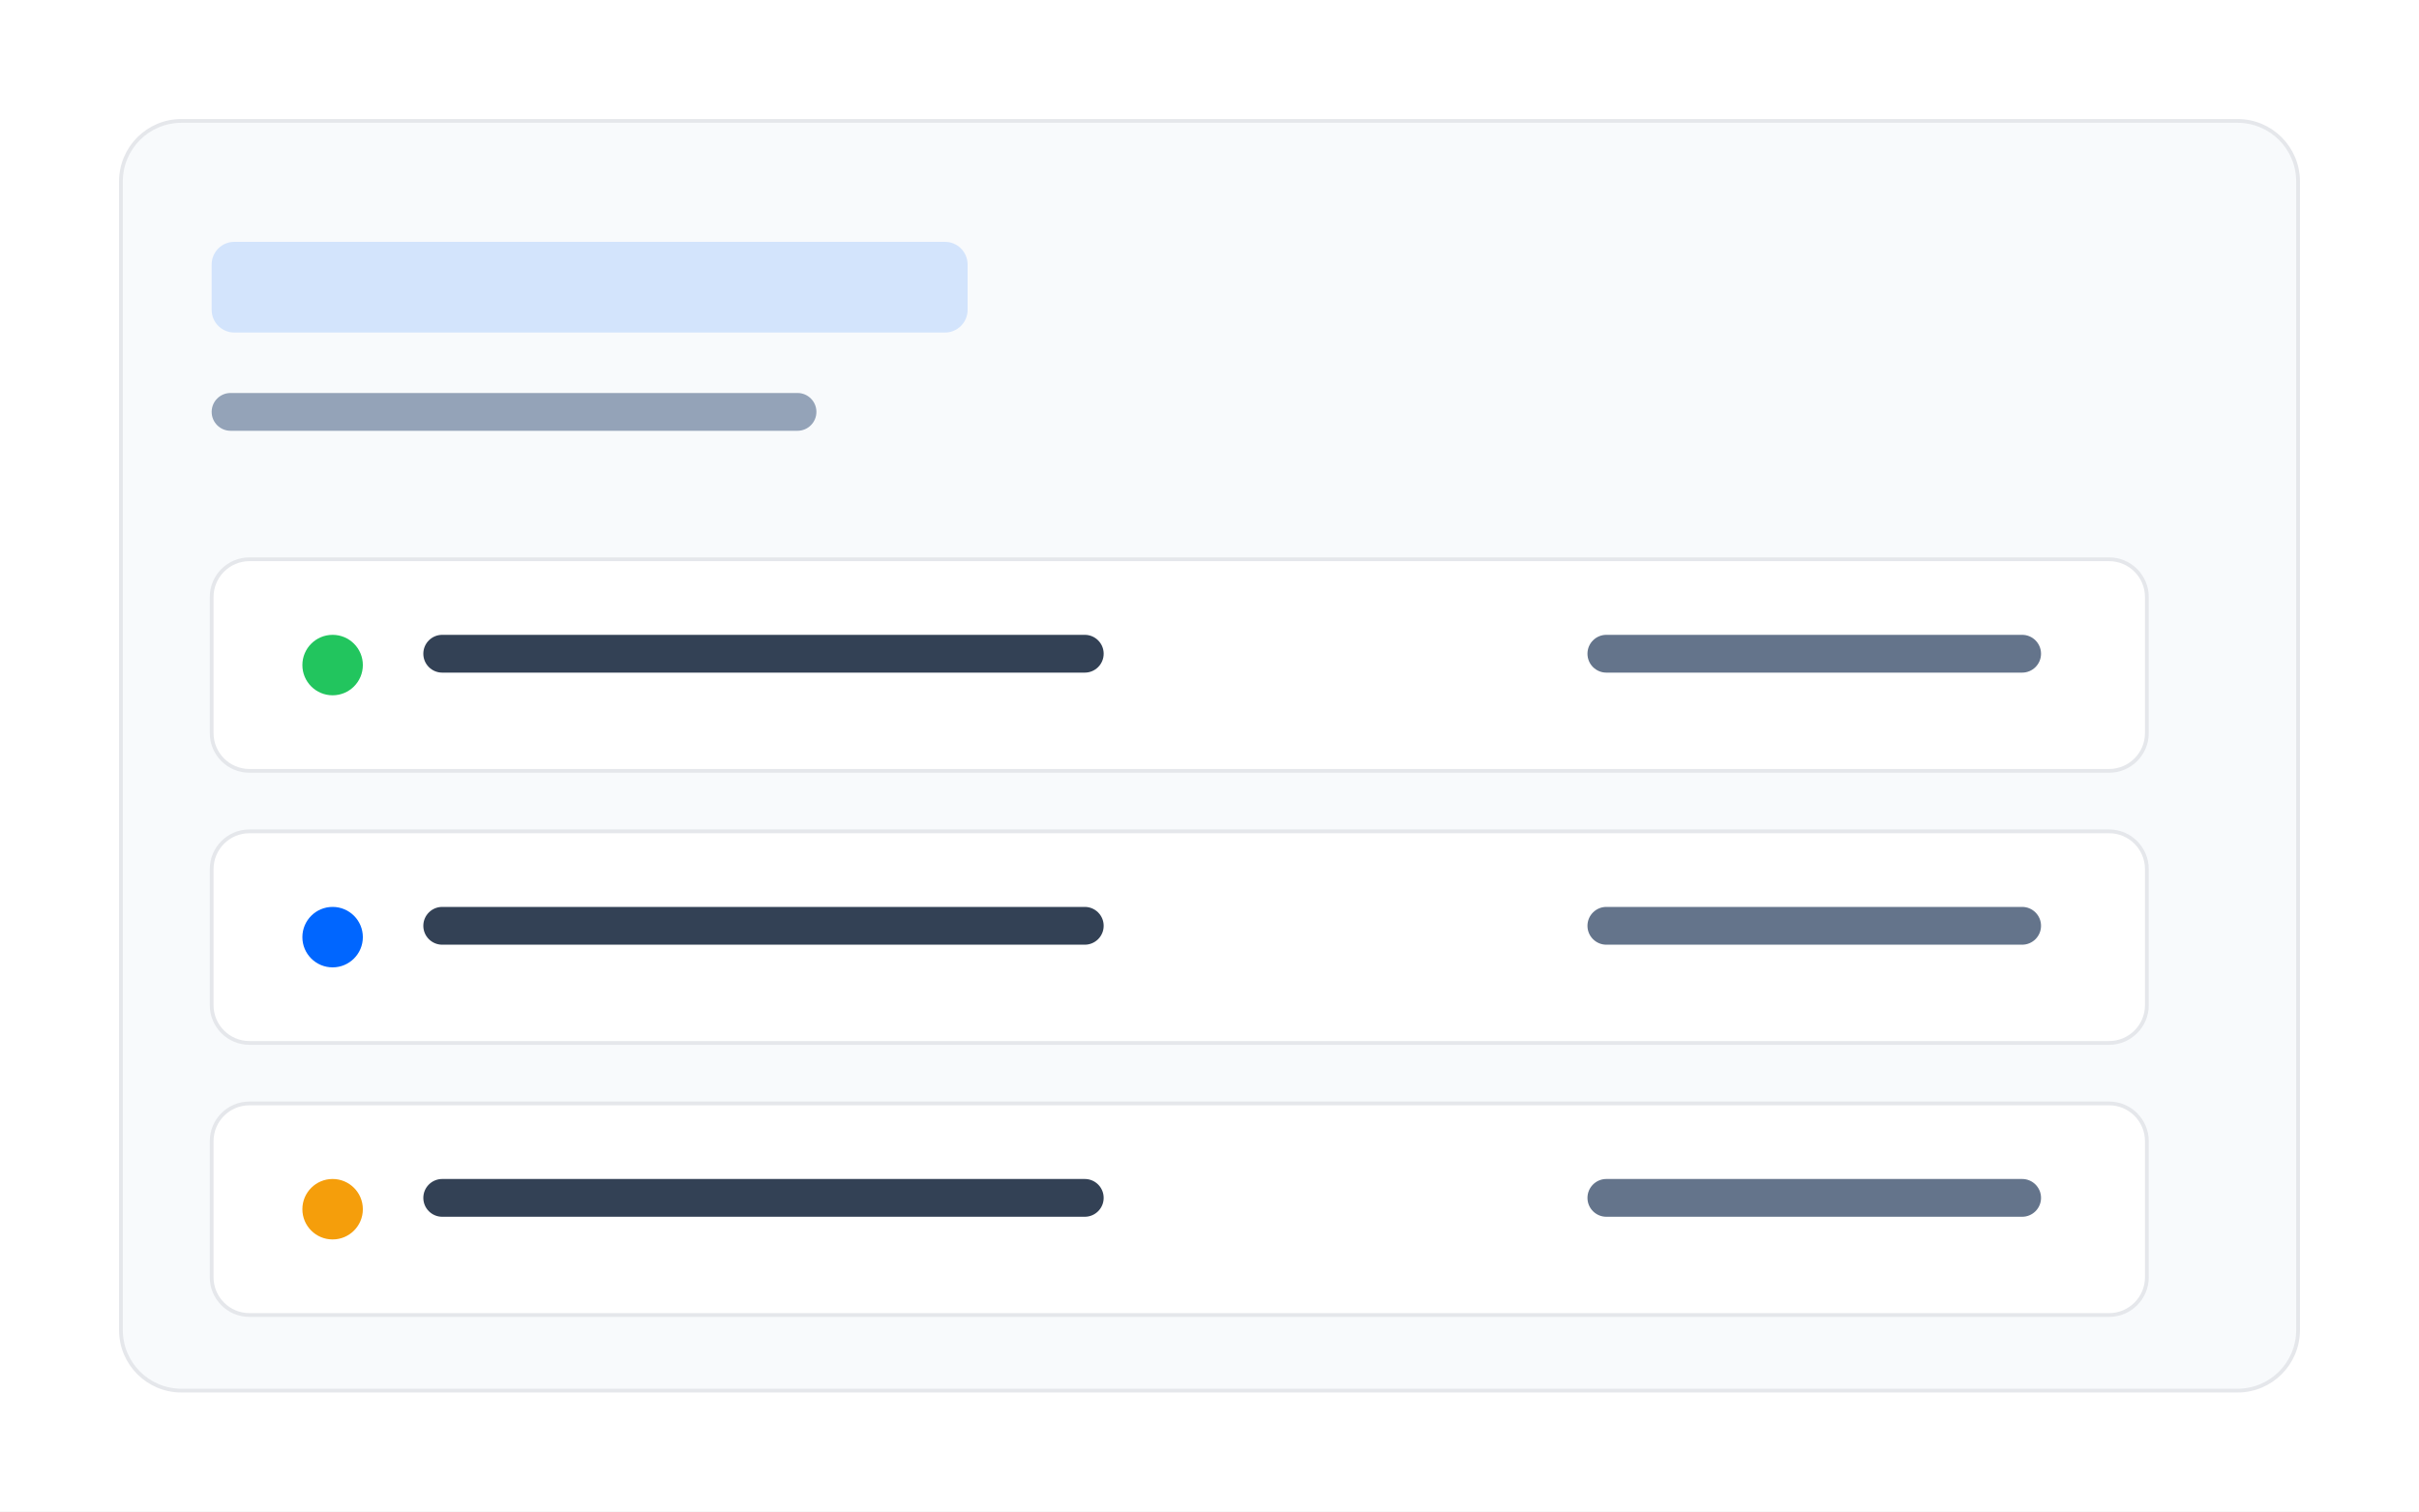
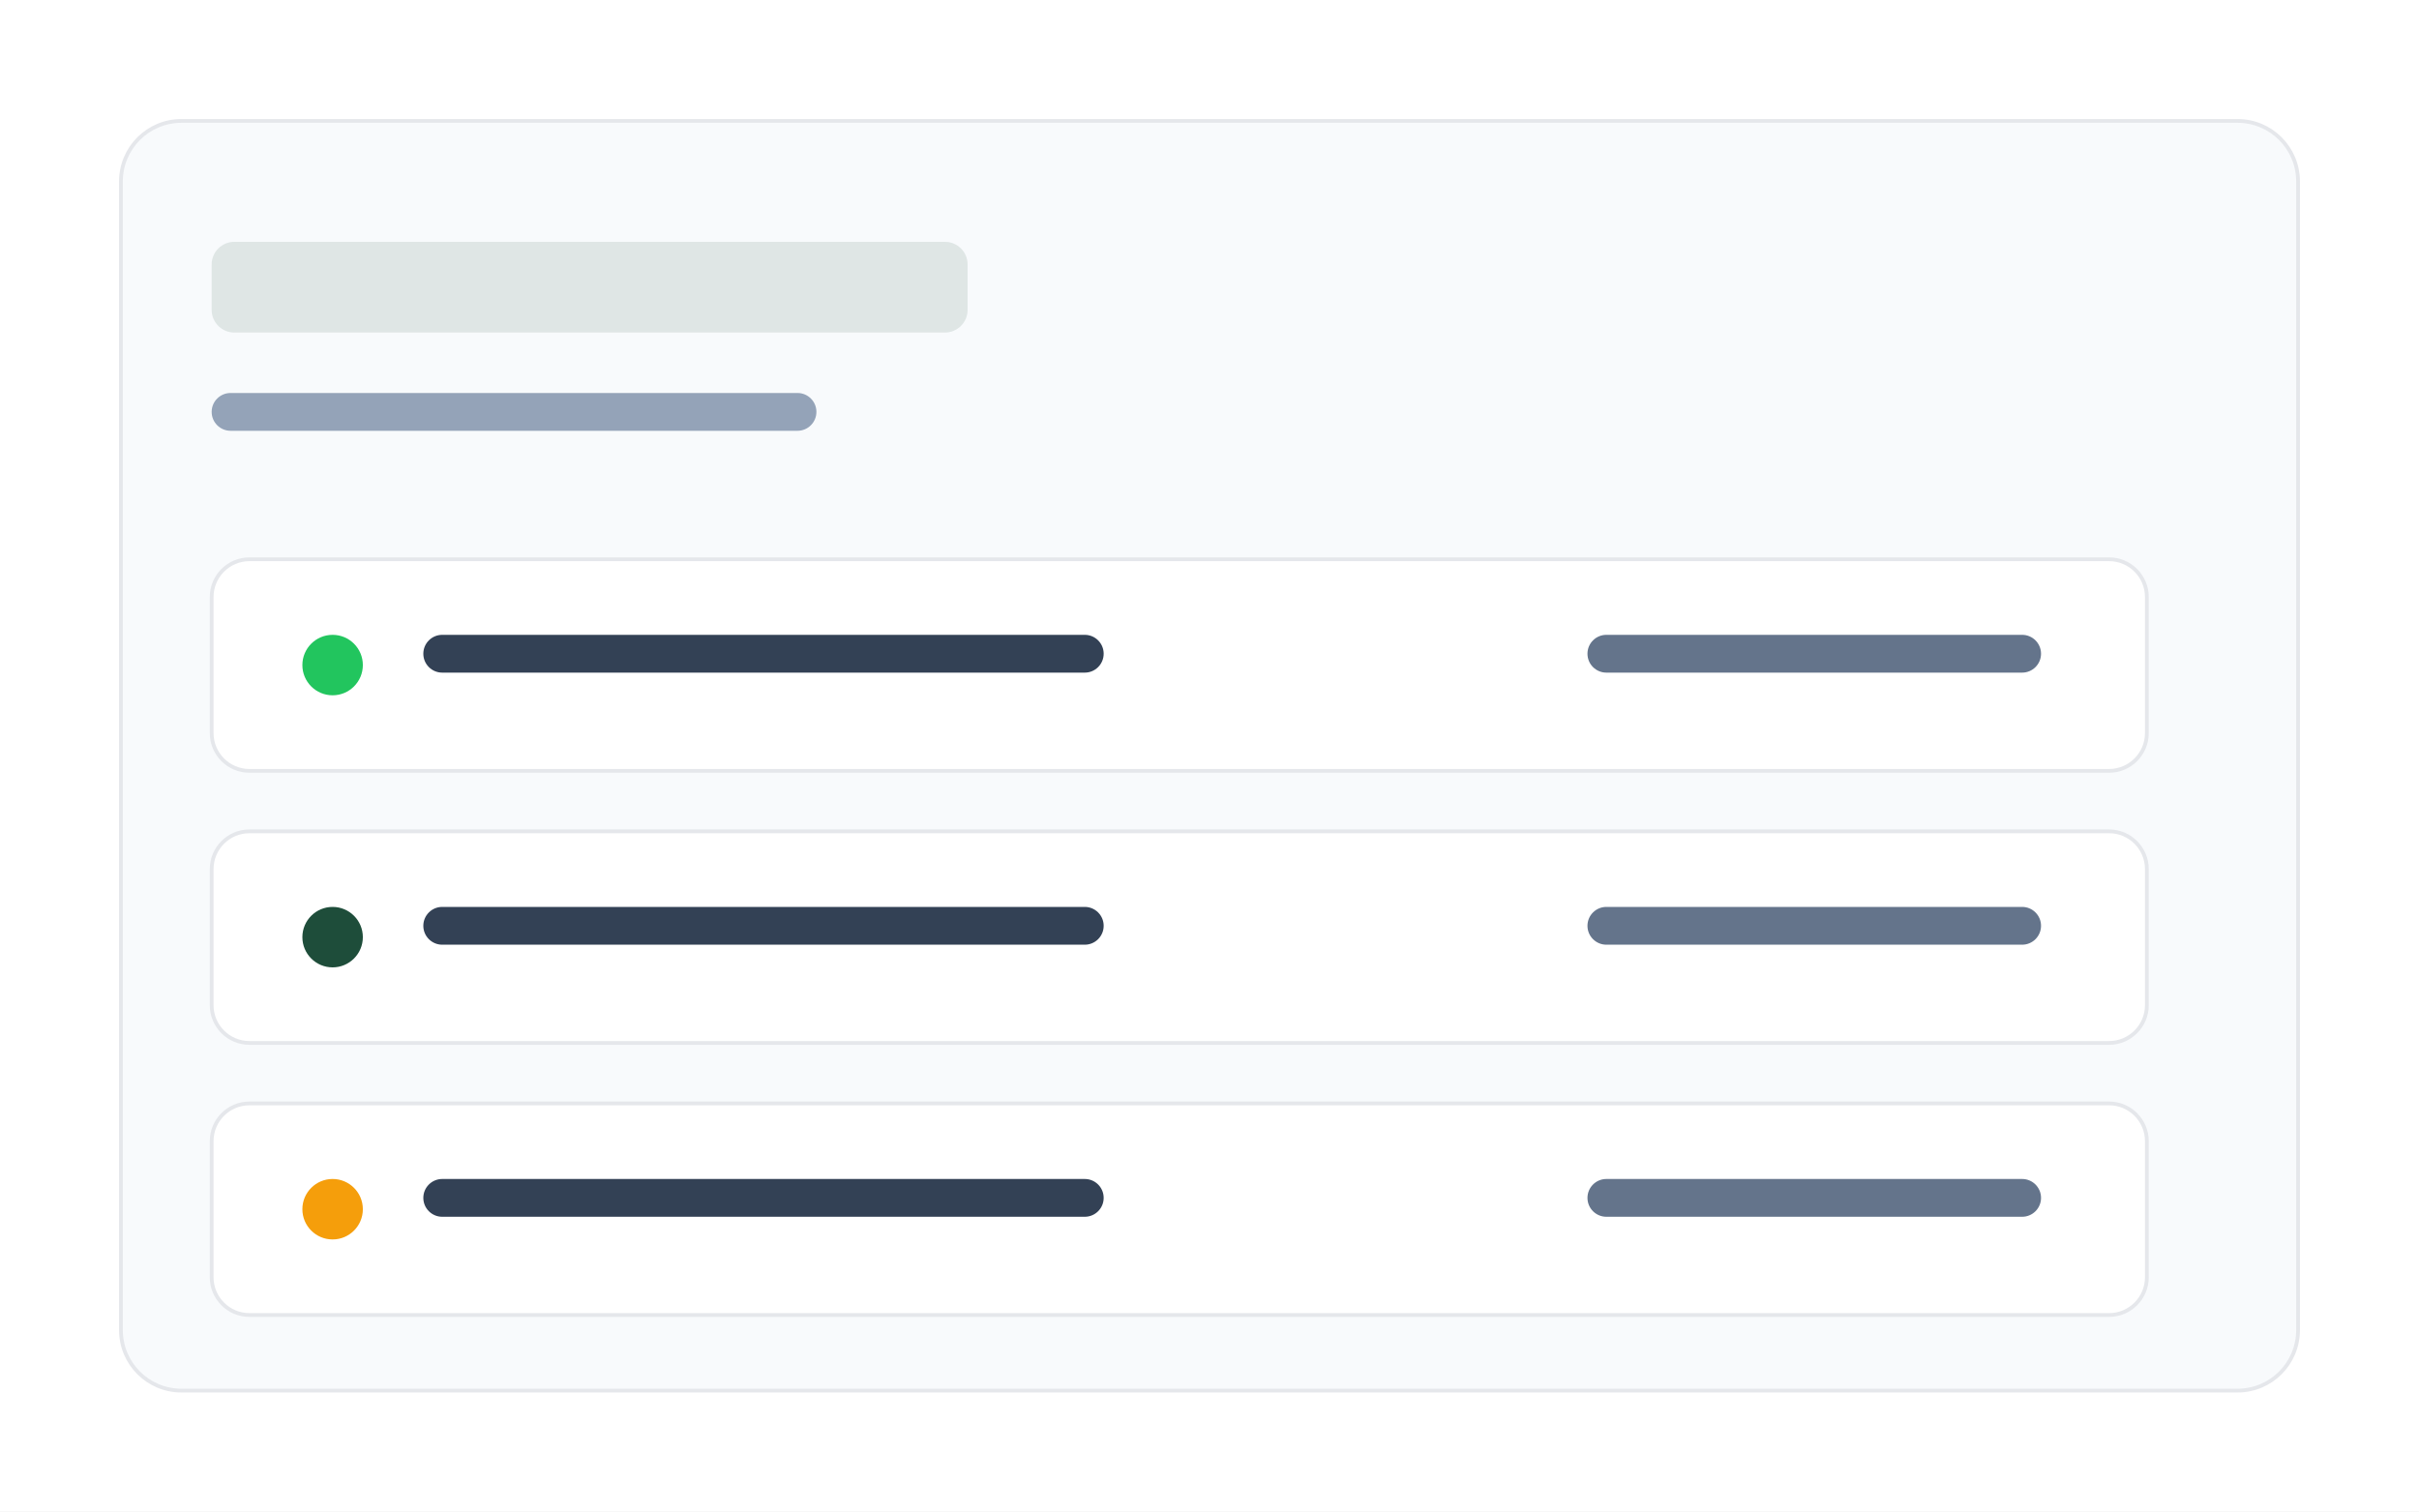
<svg xmlns="http://www.w3.org/2000/svg" width="640" height="400" viewBox="0 0 640 400" role="img" aria-label="TrustTap locations preview">
  <rect width="640" height="400" fill="#ffffff" />
  <rect x="32" y="32" width="576" height="336" rx="16" fill="#f8fafc" stroke="#e5e7eb" />
-   <rect x="56" y="64" width="200" height="24" rx="6" fill="#0066ff" opacity="0.15" />
+   <rect x="56" y="64" width="200" height="24" rx="6" fill="#1e4d3a" opacity="0.12" />
  <rect x="56" y="104" width="160" height="10" rx="5" fill="#94a3b8" />
  <rect x="56" y="148" width="512" height="56" rx="10" fill="#fff" stroke="#e5e7eb" />
  <rect x="56" y="220" width="512" height="56" rx="10" fill="#fff" stroke="#e5e7eb" />
  <rect x="56" y="292" width="512" height="56" rx="10" fill="#fff" stroke="#e5e7eb" />
  <circle cx="88" cy="176" r="8" fill="#22c55e" />
-   <circle cx="88" cy="248" r="8" fill="#0066ff" />
+   <circle cx="88" cy="248" r="8" fill="#1e4d3a" />
  <circle cx="88" cy="320" r="8" fill="#f59e0b" />
  <rect x="112" y="168" width="180" height="10" rx="5" fill="#334155" />
  <rect x="112" y="240" width="180" height="10" rx="5" fill="#334155" />
  <rect x="112" y="312" width="180" height="10" rx="5" fill="#334155" />
  <rect x="420" y="168" width="120" height="10" rx="5" fill="#64748b" />
  <rect x="420" y="240" width="120" height="10" rx="5" fill="#64748b" />
  <rect x="420" y="312" width="120" height="10" rx="5" fill="#64748b" />
</svg>
